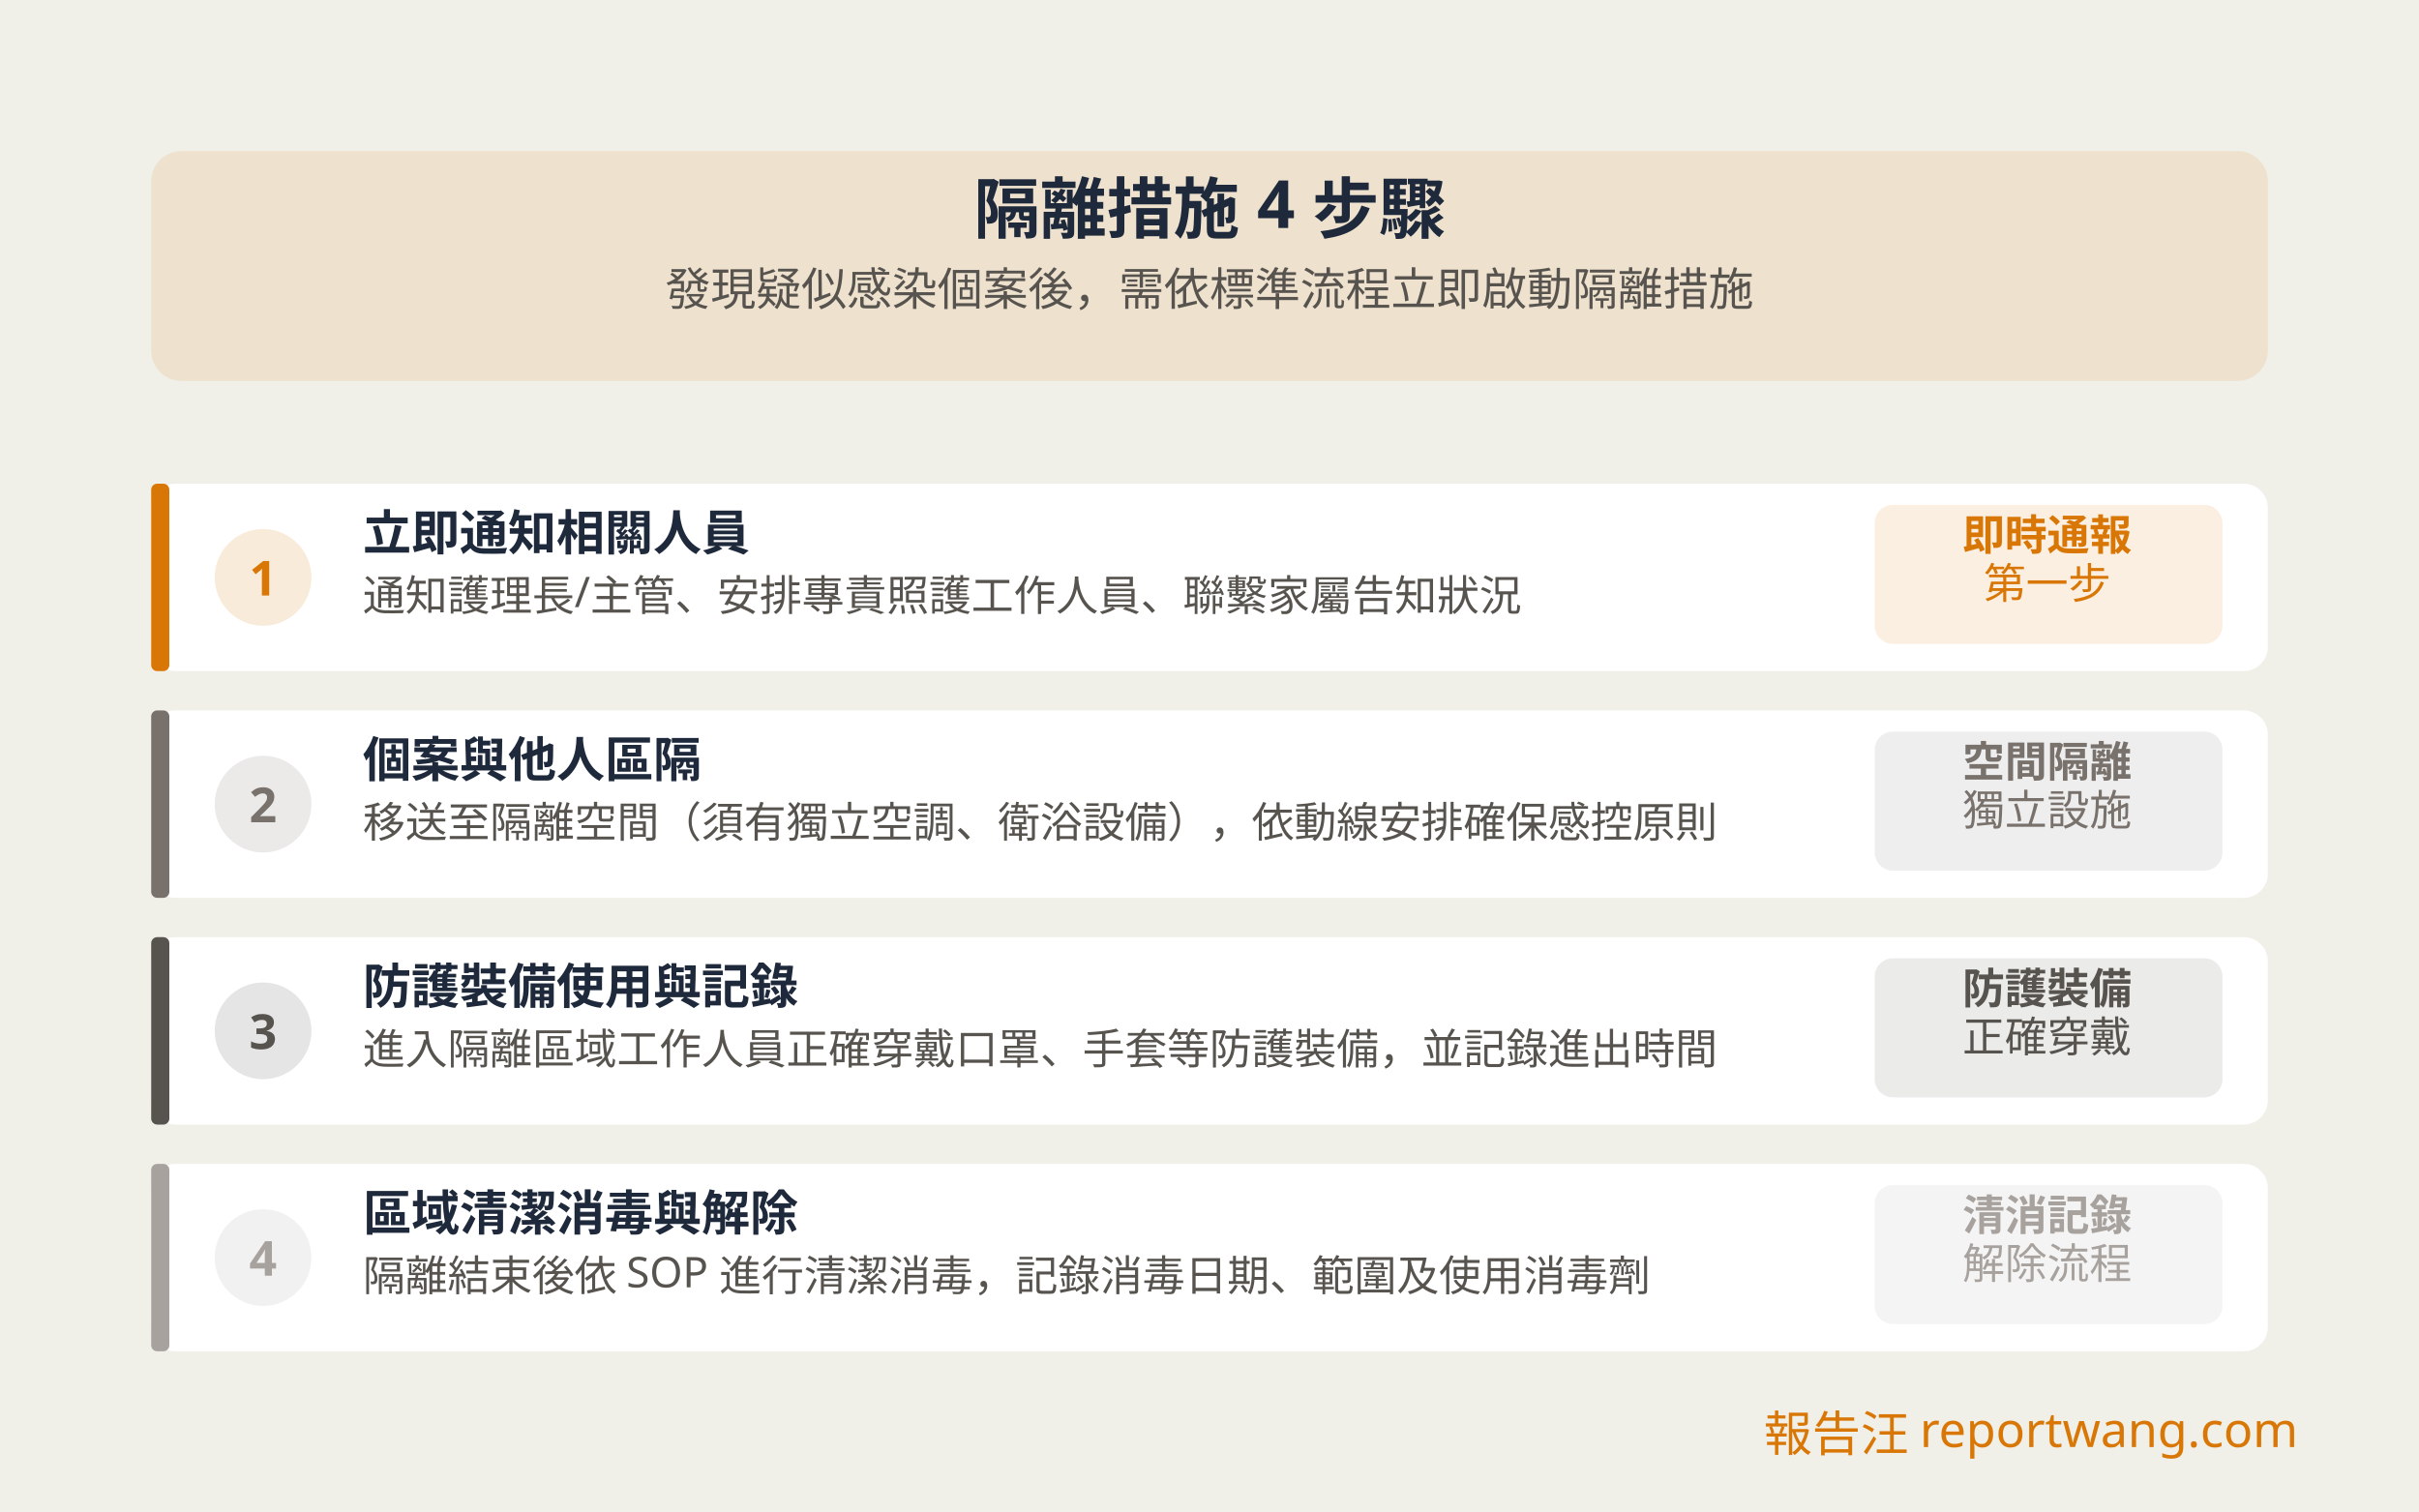
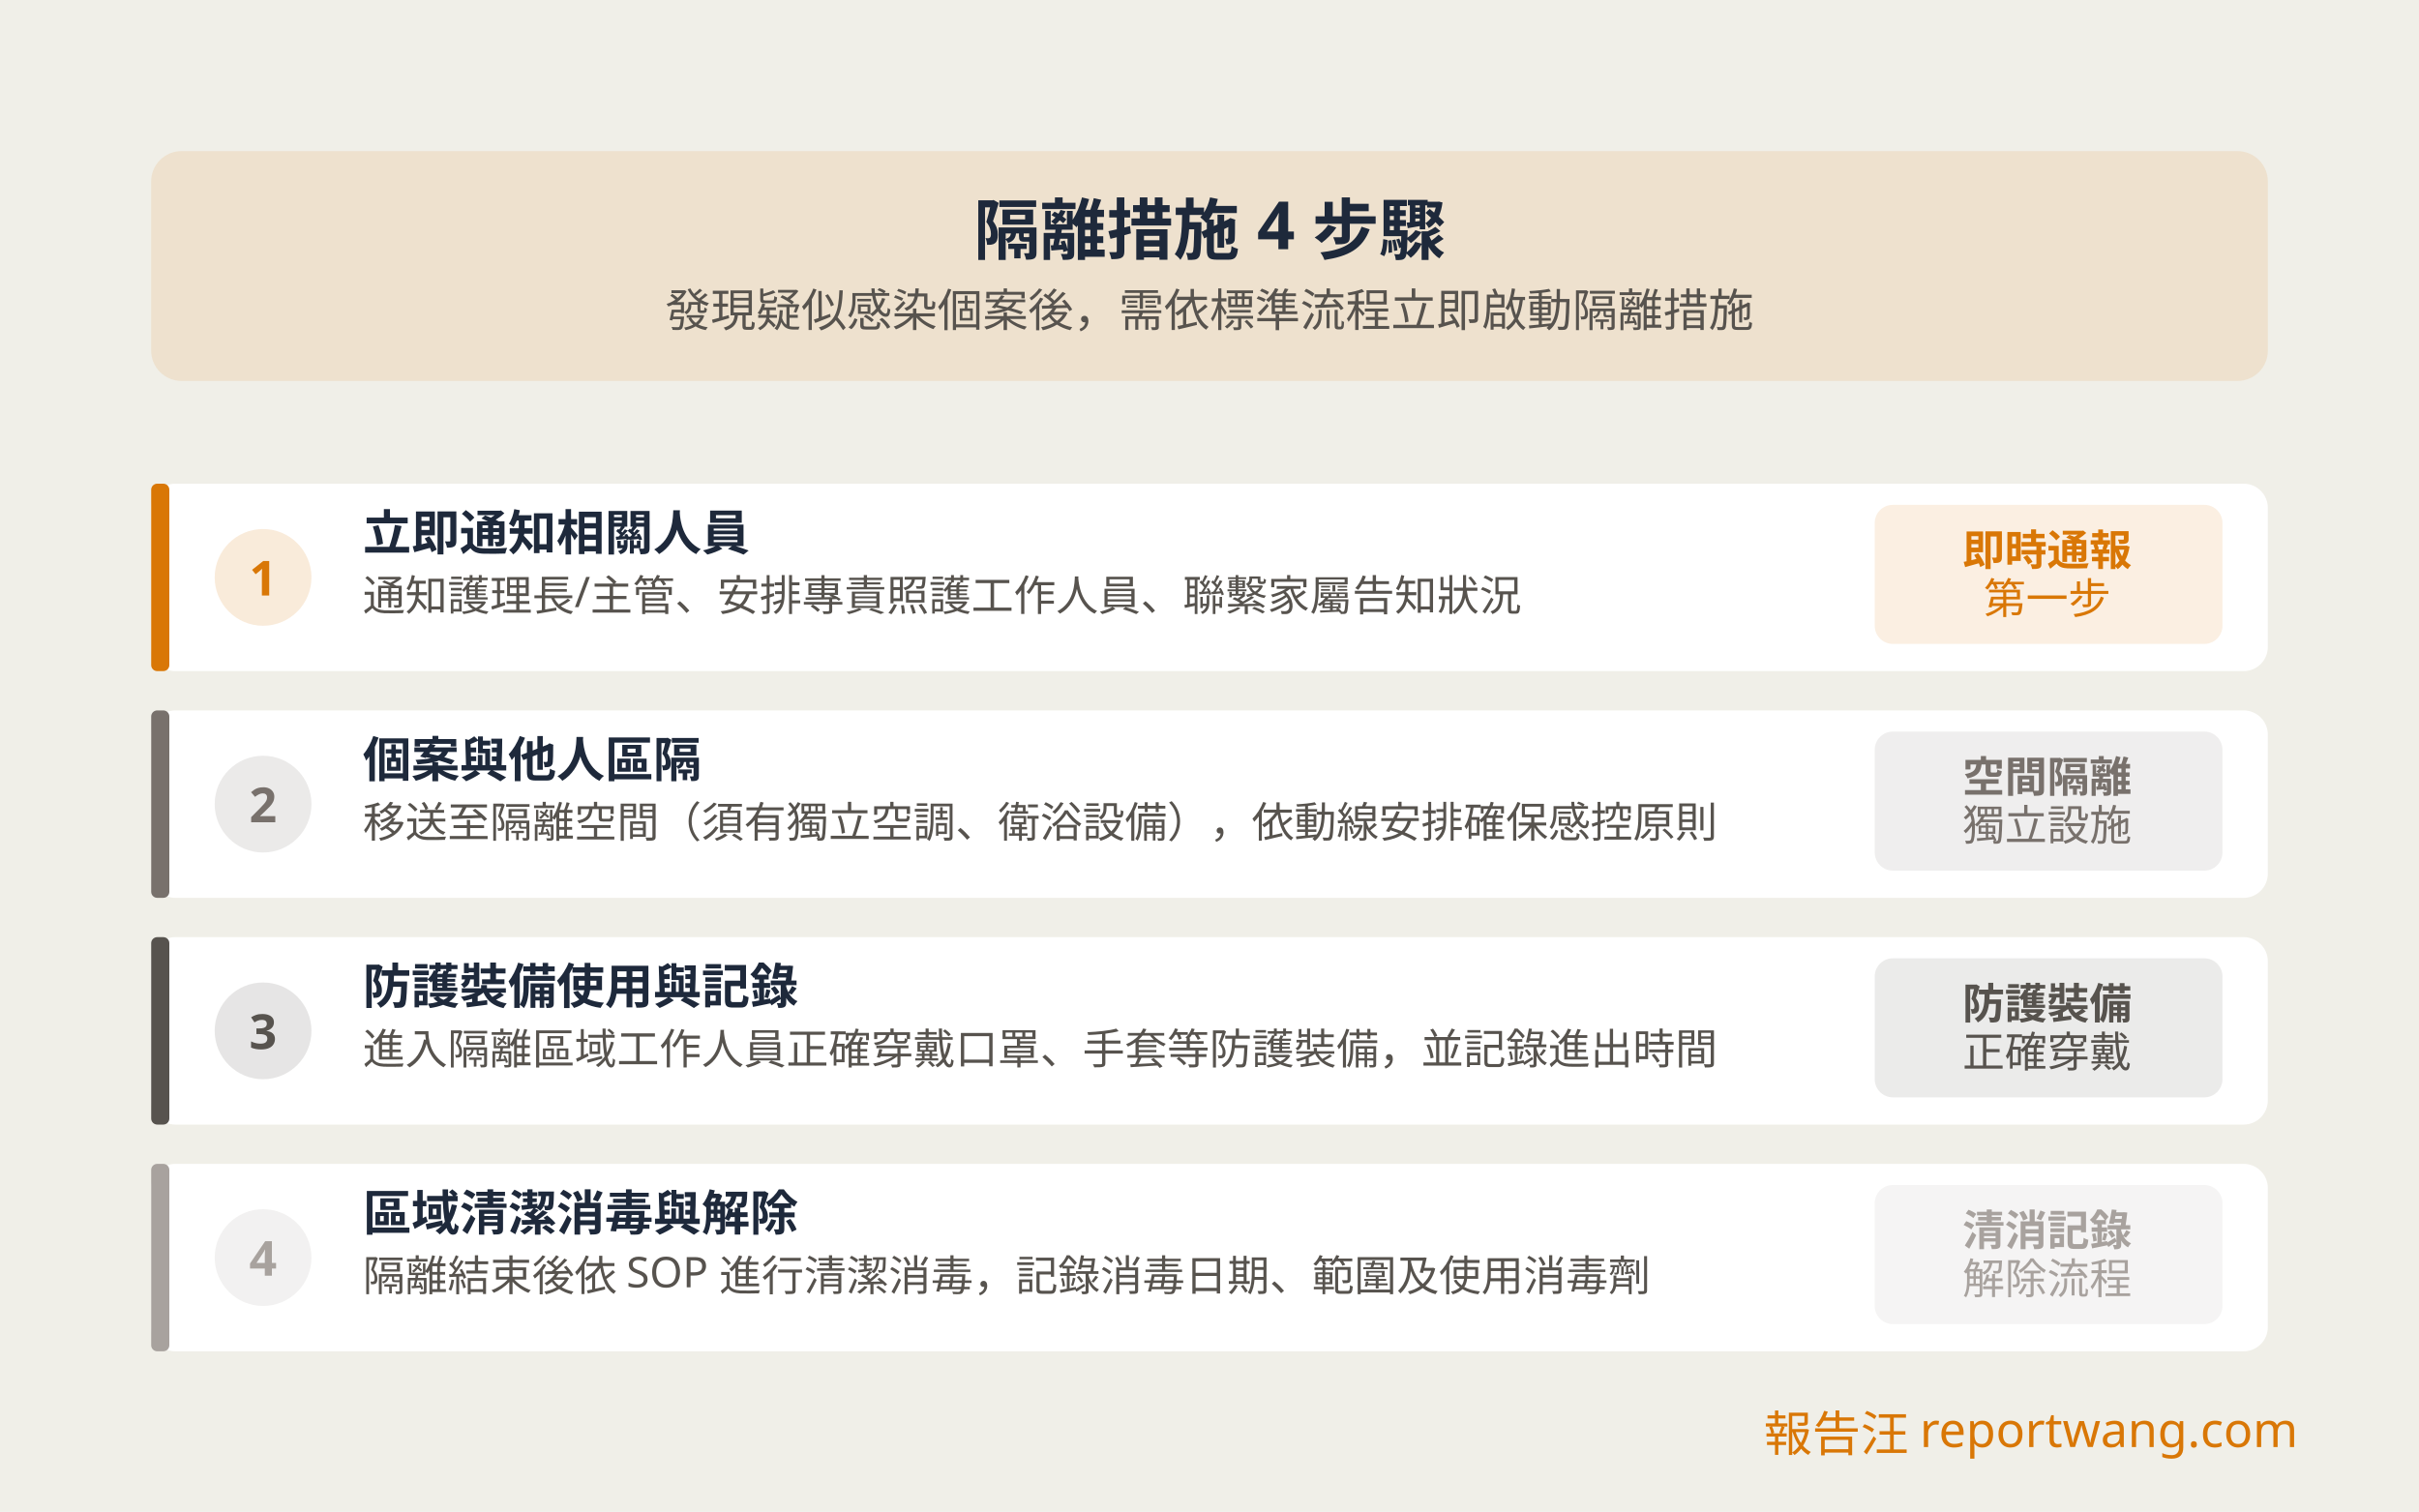
<svg xmlns="http://www.w3.org/2000/svg" width="800" height="500" viewBox="0 0 800 500" font-family="'Noto Sans TC', sans-serif">
  <rect width="800" height="500" fill="#f0efe8" />
  <rect x="50" y="50" width="700" height="76" rx="10" fill="#d97706" opacity="0.12" />
-   <text x="400" y="77" font-size="22" fill="#1e293b" font-weight="700" text-anchor="middle">隔離措施 4 步驟</text>
-   <text x="400" y="101" font-size="15" fill="#57534e" text-anchor="middle">發現疑似感染個案後，需依標準流程立即啟動隔離措施</text>
+   <text x="400" y="84" font-size="22" fill="#1e293b" font-weight="700" text-anchor="middle">隔離措施 4 步驟</text>
+   <text x="400" y="108" font-size="15" fill="#57534e" text-anchor="middle">發現疑似感染個案後，需依標準流程立即啟動隔離措施</text>
  <rect x="50" y="160" width="700" height="62" rx="8" fill="#ffffff" />
  <rect x="50" y="160" width="6" height="62" rx="2" fill="#d97706" />
  <circle cx="87" cy="191" r="16" fill="#d97706" opacity="0.15" />
  <text x="87" y="197" font-size="16" fill="#d97706" font-weight="700" text-anchor="middle">1</text>
  <text x="120" y="182" font-size="16" fill="#1e293b" font-weight="700">立即通知相關人員</text>
  <text x="120" y="202" font-size="14" fill="#57534e">通知護理長/主管、安排專責照護工作人員、聯繫家屬告知狀況</text>
  <rect x="620" y="167" width="115" height="46" rx="6" fill="#d97706" opacity="0.12" />
-   <text x="677" y="182" font-size="14" fill="#d97706" font-weight="700" text-anchor="middle">即時通報</text>
-   <text x="677" y="198" font-size="14" fill="#d97706" text-anchor="middle">第一步</text>
+   <text x="677" y="187" font-size="14" fill="#d97706" font-weight="700" text-anchor="middle">即時通報</text>
+   <text x="677" y="203" font-size="14" fill="#d97706" text-anchor="middle">第一步</text>
  <rect x="50" y="235" width="700" height="62" rx="8" fill="#ffffff" />
  <rect x="50" y="235" width="6" height="62" rx="2" fill="#78716c" />
  <circle cx="87" cy="266" r="16" fill="#78716c" opacity="0.15" />
  <text x="87" y="272" font-size="16" fill="#78716c" font-weight="700" text-anchor="middle">2</text>
  <text x="120" y="257" font-size="16" fill="#1e293b" font-weight="700">個案與他人區隔</text>
  <text x="120" y="277" font-size="14" fill="#57534e">移送至隔離空間（須有獨立空調、衛浴設備），依動線安排確保感控原則</text>
  <rect x="620" y="242" width="115" height="46" rx="6" fill="#78716c" opacity="0.12" />
-   <text x="677" y="257" font-size="14" fill="#78716c" font-weight="700" text-anchor="middle">空間隔離</text>
-   <text x="677" y="273" font-size="14" fill="#78716c" text-anchor="middle">獨立設施</text>
+   <text x="677" y="262" font-size="14" fill="#78716c" font-weight="700" text-anchor="middle">空間隔離</text>
+   <text x="677" y="278" font-size="14" fill="#78716c" text-anchor="middle">獨立設施</text>
  <rect x="50" y="310" width="700" height="62" rx="8" fill="#ffffff" />
  <rect x="50" y="310" width="6" height="62" rx="2" fill="#57534e" />
  <circle cx="87" cy="341" r="16" fill="#57534e" opacity="0.15" />
  <text x="87" y="347" font-size="16" fill="#57534e" font-weight="700" text-anchor="middle">3</text>
  <text x="120" y="332" font-size="16" fill="#1e293b" font-weight="700">防護裝備使用與記錄</text>
  <text x="120" y="352" font-size="14" fill="#57534e">進入隔離區域工作人員正確穿戴口罩、手套等防護裝備，並記錄進出時間</text>
  <rect x="620" y="317" width="115" height="46" rx="6" fill="#57534e" opacity="0.12" />
-   <text x="677" y="332" font-size="14" fill="#57534e" font-weight="700" text-anchor="middle">防護裝備</text>
-   <text x="677" y="348" font-size="14" fill="#57534e" text-anchor="middle">正確穿戴</text>
+   <text x="677" y="337" font-size="14" fill="#57534e" font-weight="700" text-anchor="middle">防護裝備</text>
+   <text x="677" y="353" font-size="14" fill="#57534e" text-anchor="middle">正確穿戴</text>
  <rect x="50" y="385" width="700" height="62" rx="8" fill="#ffffff" />
  <rect x="50" y="385" width="6" height="62" rx="2" fill="#a8a29e" />
  <circle cx="87" cy="416" r="16" fill="#a8a29e" opacity="0.15" />
  <text x="87" y="422" font-size="16" fill="#a8a29e" font-weight="700" text-anchor="middle">4</text>
  <text x="120" y="407" font-size="16" fill="#1e293b" font-weight="700">區域清潔消毒與解除</text>
  <text x="120" y="427" font-size="14" fill="#57534e">隔離結束後依 SOP 進行清潔消毒，記錄消毒日期、範圍及使用消毒劑</text>
  <rect x="620" y="392" width="115" height="46" rx="6" fill="#a8a29e" opacity="0.12" />
-   <text x="677" y="407" font-size="14" fill="#a8a29e" font-weight="700" text-anchor="middle">清消記錄</text>
-   <text x="677" y="423" font-size="14" fill="#a8a29e" text-anchor="middle">解除流程</text>
+   <text x="677" y="412" font-size="14" fill="#a8a29e" font-weight="700" text-anchor="middle">清消記錄</text>
+   <text x="677" y="428" font-size="14" fill="#a8a29e" text-anchor="middle">解除流程</text>
  <text x="760" y="480" font-size="16" fill="#d97706" text-anchor="end" font-weight="400">報告汪 reportwang.com</text>
</svg>
